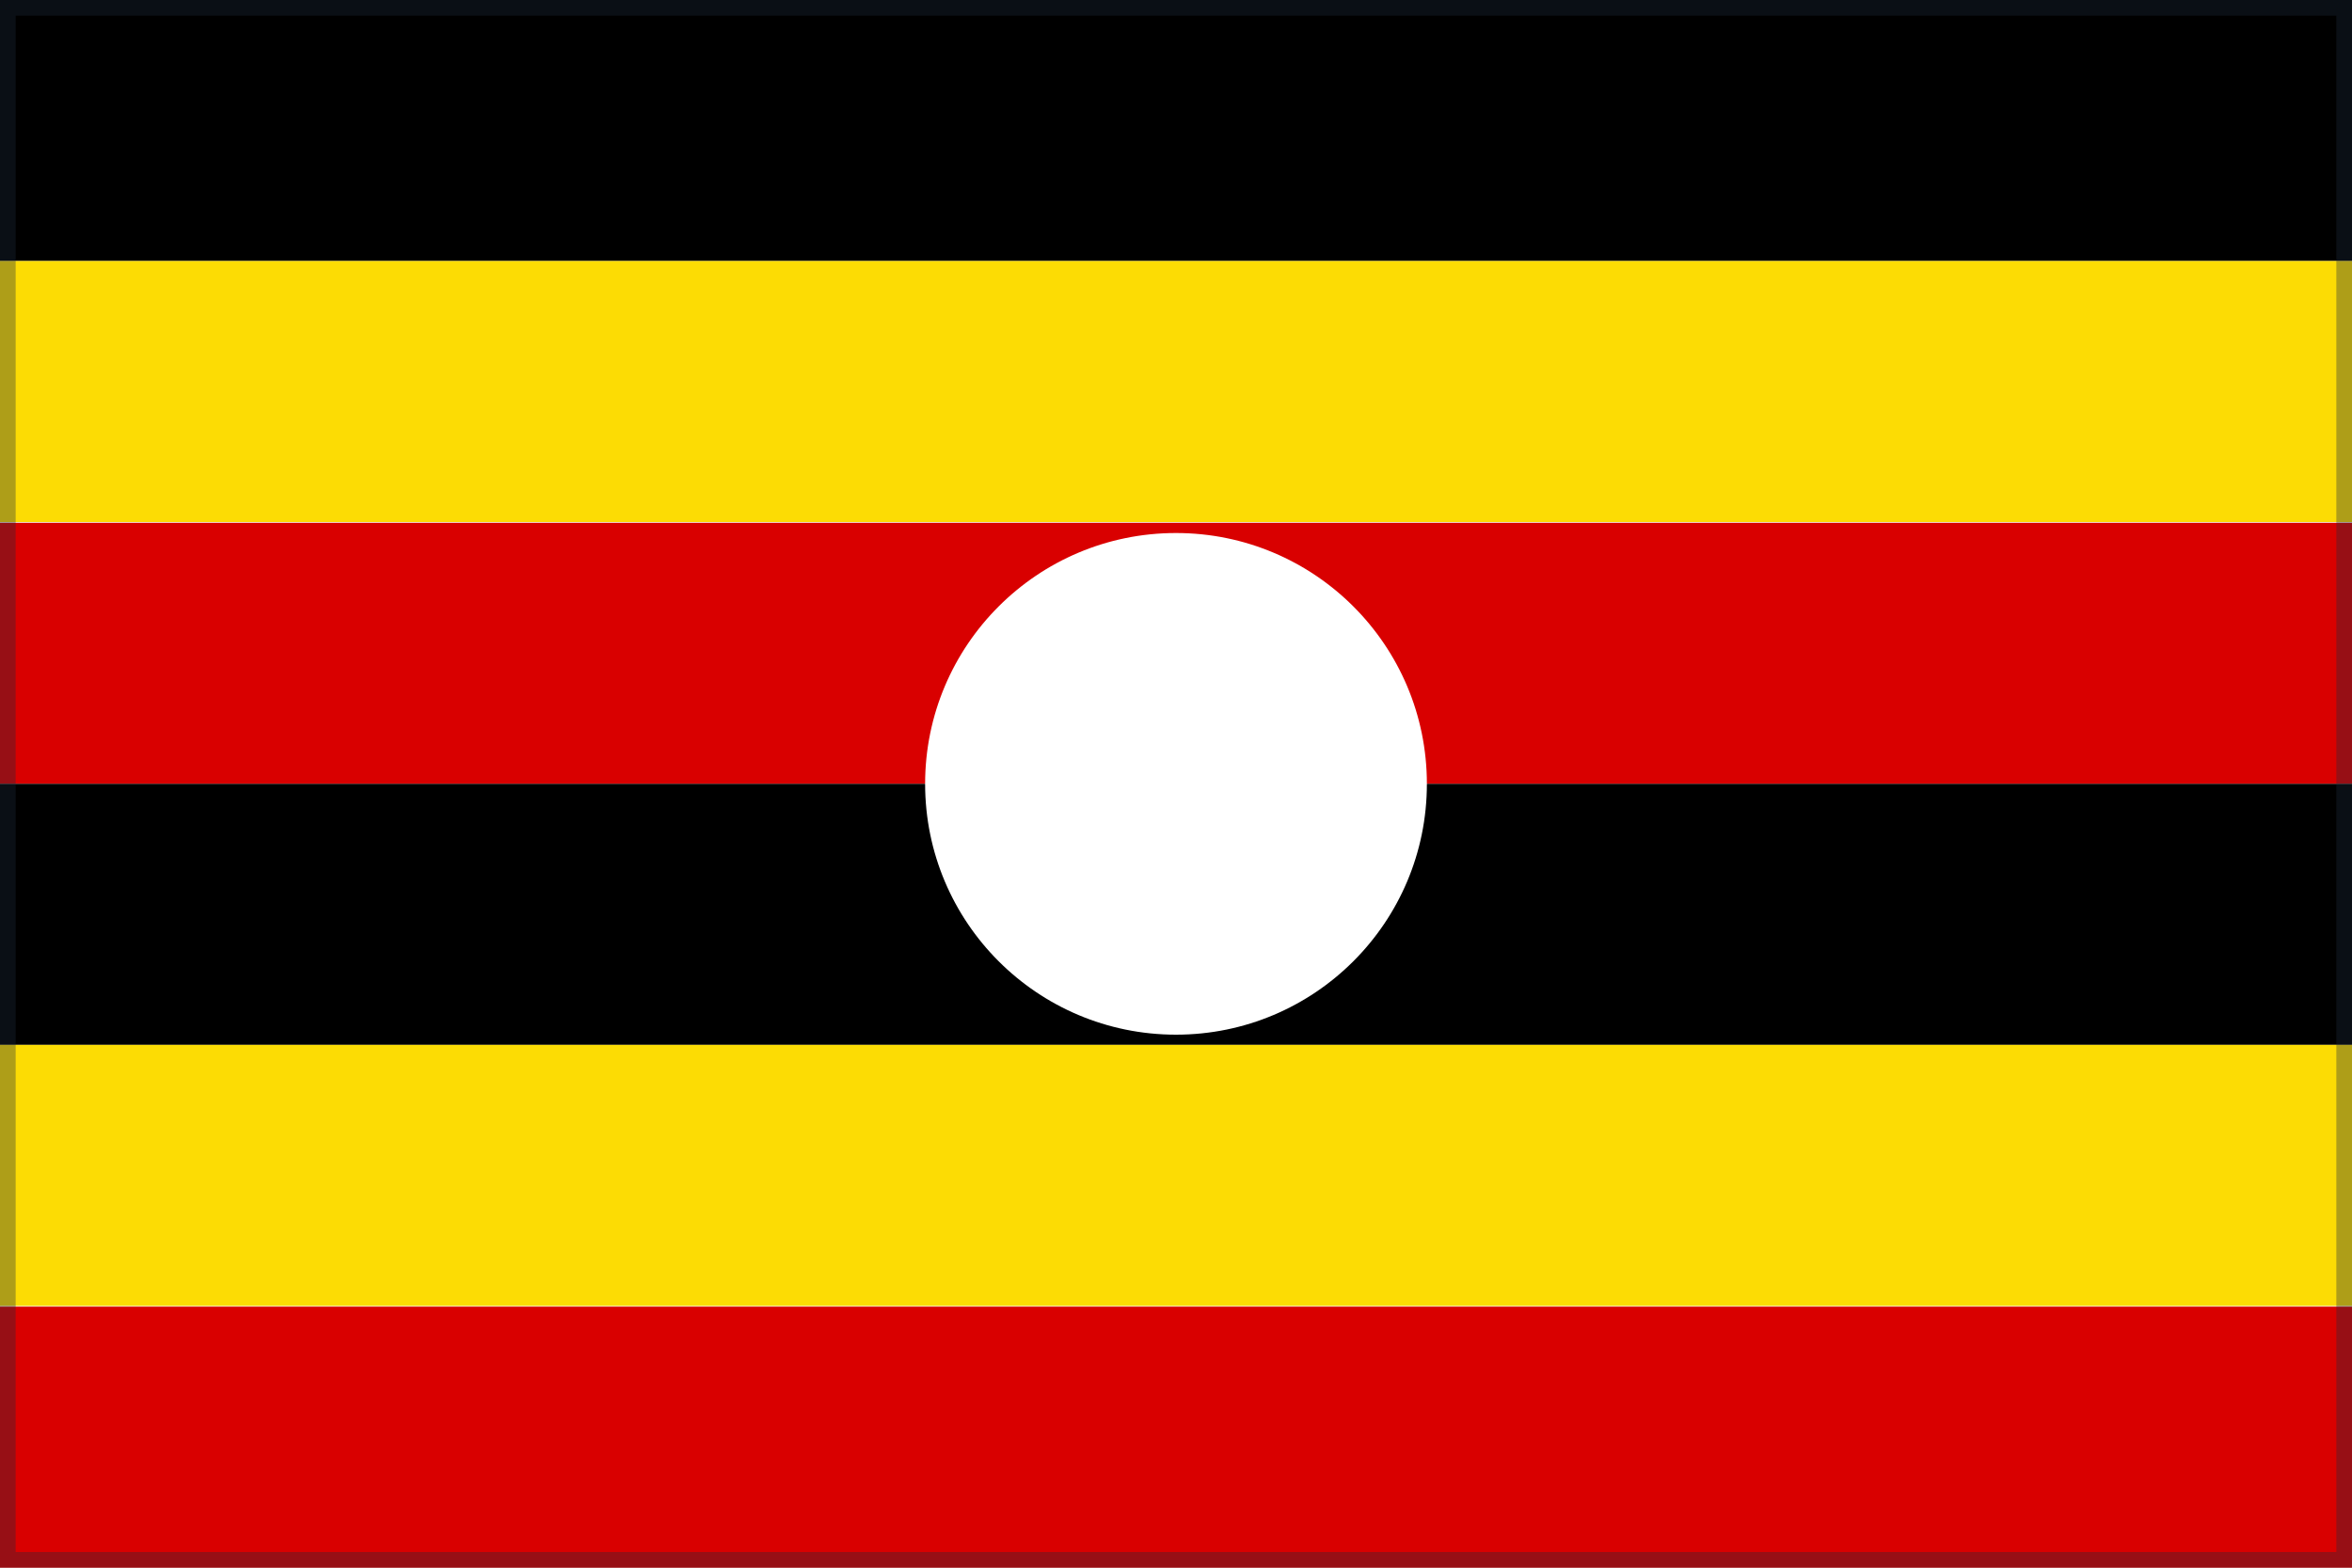
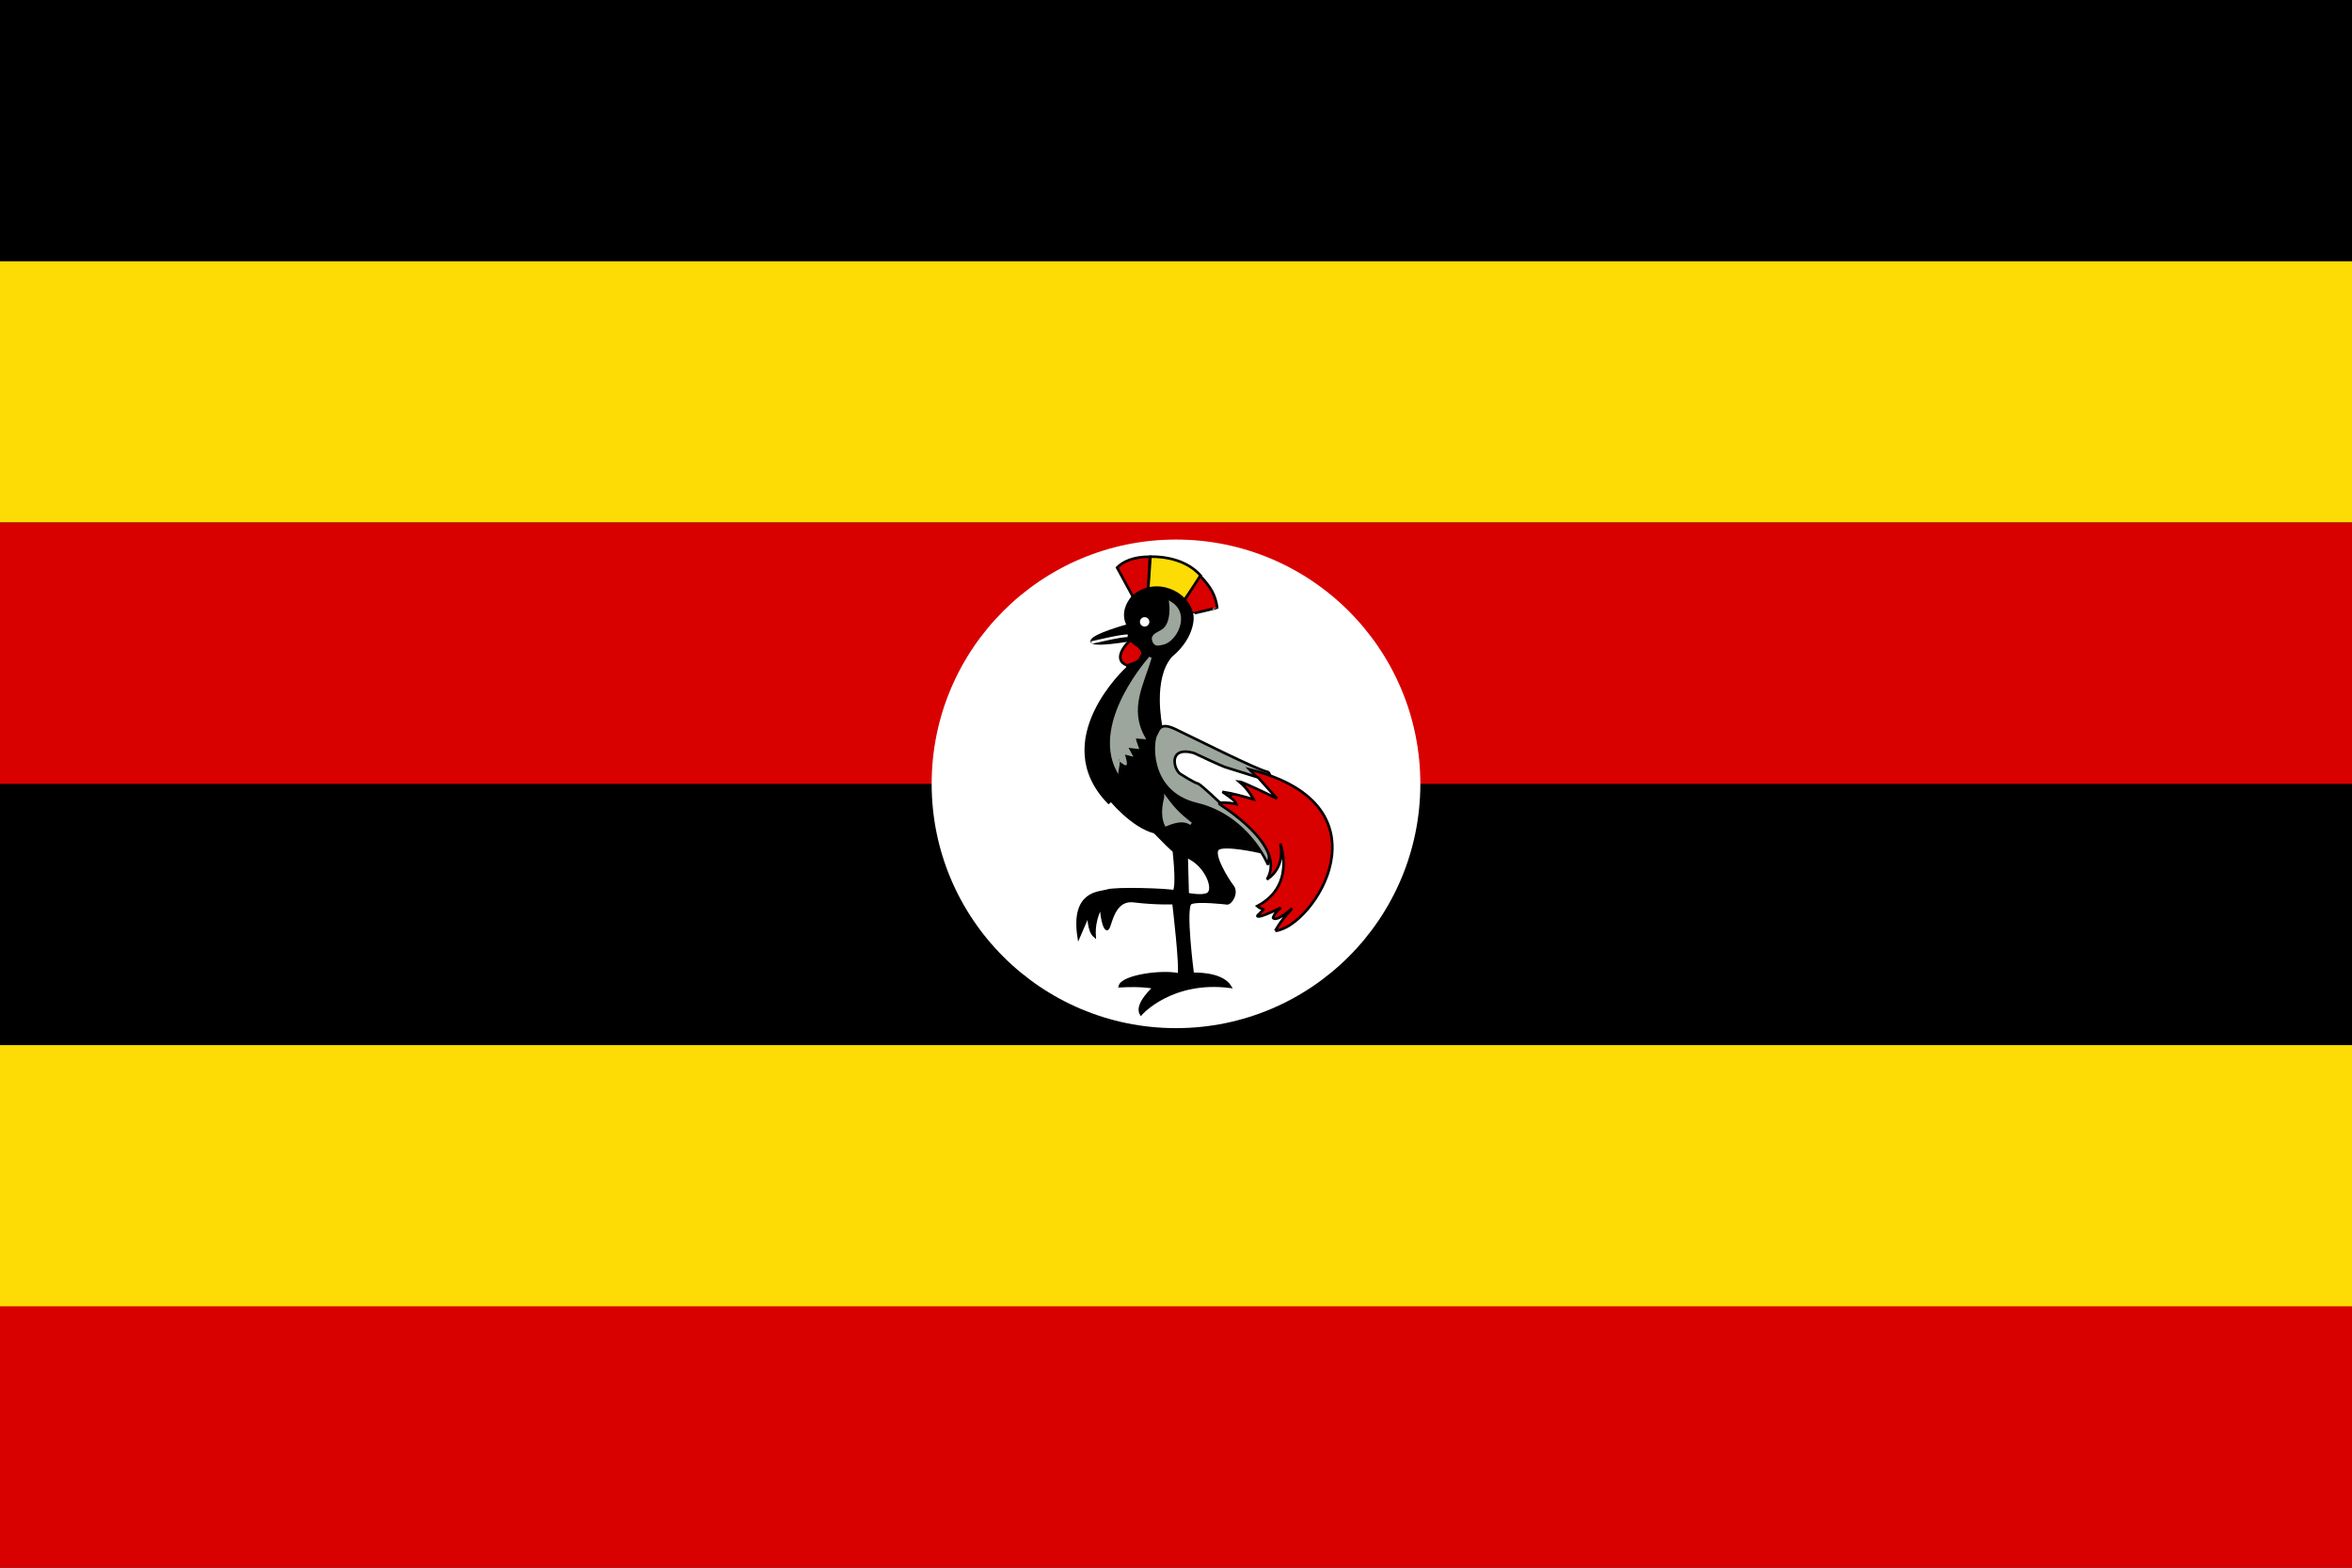
- <svg xmlns="http://www.w3.org/2000/svg" viewBox="0 0 300 200" width="300" height="200" preserveAspectRatio="xMidYMid meet">
-   <rect x="0" y="0.0" width="300" height="33.3" fill="#000000" />
-   <rect x="0" y="33.3" width="300" height="33.3" fill="#FCDC04" />
-   <rect x="0" y="66.7" width="300" height="33.3" fill="#D90000" />
-   <rect x="0" y="100.0" width="300" height="33.3" fill="#000000" />
-   <rect x="0" y="133.3" width="300" height="33.3" fill="#FCDC04" />
-   <rect x="0" y="166.7" width="300" height="33.3" fill="#D90000" />
-   <circle cx="150.0" cy="100.0" r="32.0" fill="#FFFFFF" />
-   <rect x="1" y="1" width="298" height="198" fill="none" stroke="rgba(30,45,60,0.35)" stroke-width="2" />
+ <svg xmlns="http://www.w3.org/2000/svg" viewBox="0 0 900 600">
+   <path d="M0 0h900v600H0z" />
+   <path fill="#fcdc04" d="M0 100h900v100H0z" />
+   <path fill="#d90000" d="M0 200h900v100H0z" />
+   <path fill="#fcdc04" d="M0 400h900v100H0z" />
+   <path fill="#d90000" d="M0 500h900v100H0z" />
+   <circle cx="450" cy="300" r="93.5" fill="#fff" />
+   <g stroke="#000">
+     <path d="M433.52 228.39l-6.064-11.17c2.34-2.34 6.277-4.149 12.553-4.149 0 .426-.638 12.235-.638 12.235z" fill="#d90000" />
+     <path d="M439.371 225.412l.851-12.34s12.554-.745 19.362 7.446c.107-.106-6.702 9.574-6.702 9.574z" fill="#fcdc04" />
+     <path d="M453.095 229.986l6.17-9.574c4.15 4.362 5.85 7.447 6.49 12.128.106.106-9.788 2.446-9.788 2.34 0-.107-2.765-4.788-2.872-4.894z" fill="#d90000" />
+     <path d="M436.605 388.073s11.596-13.298 34.15-10.425c-3.405-5.533-14.362-4.894-14.362-4.894s-3.404-25.851-.745-27.128c2.66-1.277 13.936.106 13.936.106 1.489 0 4.043-4.042 2.022-6.595-2.022-2.554-7.98-12.341-5.533-14.256 2.448-1.915 15.745 1.064 15.745 1.064l-37.553-48.086s-3.83-18.085 3.83-26.809c9.256-7.66 8.298-15.957 7.979-15.851-1.277-8.404-14.043-14.469-22.66-6.702-5.107 6.17-1.703 10.851-1.703 10.851s-13.404 3.617-13.936 5.957c-.532 2.341 15.107-.425 15.107-.425l-1.49 10.745s-30.426 27.66-7.127 51.596c.212-.106.744-1.064.744-1.064s8.192 10.107 16.809 12.34c8.085 8.299 7.34 7.022 7.34 7.022s1.596 13.086.107 15.639c-2.021-.639-22.66-1.383-25.745-.213-2.766.851-13.404.319-10.745 17.66 2.021-4.681 3.83-8.83 3.83-8.83s-.32 6.276 2.234 8.51c-.425-6.596 2.447-11.063 2.447-11.063s.532 7.234 2.127 8.297c1.596 1.064 1.596-11.702 10.427-10.638 8.829 1.064 15.212.745 15.212.745s2.979 25 2.021 27.34c-6.383-1.489-21.595.64-22.553 4.469 8.936-.532 13.086.531 13.086.531s-7.234 6.384-5 10.107z" />
+     <path d="M440.191 251.66s-22.139 24.403-12.587 43.076c.508-2.604.286-4.24.606-4.134-.532-.32 2.745 2.247 2.496 1.747.07-1.35-.998-4.243-.998-4.243l2.995.749-1.748-3.245 4.244.499s-1.498-3.994-.998-3.994c.499 0 3.494.25 3.494.25-6.296-11.3-.356-20.683 2.496-30.705zm7.691-20.93s1.17 8.405-3.404 10.852c-.745.532-3.617 1.49-3.192 3.192.532 2.34 1.808 1.915 3.617 1.489 4.787-.851 10.32-11.064 2.979-15.532z" fill="#9ca69c" stroke="#9ca69c" />
+     <circle cx="438" cy="238" r="1.8" fill="#fff" stroke="none" />
+     <path d="M432.563 244.986c-1.17.958-7.34 7.341-1.277 9.681 6.277-1.702 4.574-2.872 5.958-4.255.035-2.872-3.121-3.617-4.681-5.426z" fill="#d90000" />
+     <path d="M445.967 305.307c-.32 1.383-1.702 6.489.212 10.425 5.32-2.234 7.767-1.596 9.575-.426-4.36-3.51-6.063-5-9.787-10z" fill="#9ca69c" stroke="#9ca69c" />
+     <path d="M455.116 329.455l.32 11.915s4.148.745 6.063 0-.107-8.298-6.383-11.915z" fill="#fff" stroke="#fff" />
+     <path d="M485.223 330.945s-7.66-18.51-27.235-23.192c-19.575-4.681-17.022-25.532-15.426-26.809.852-1.809 1.49-4.574 7.128-1.914 5.639 2.66 31.596 15.744 35.32 16.382 3.723.639.532 35.959.213 35.533z" fill="#9ca69c" />
+     <path d="M466.606 307.647c-.32.212 26.17 15.637 18.191 28.936 7.554-5 5.107-13.723 5.107-13.723s6.17 16.064-8.83 23.936c1.596 1.384 2.66 1.064 2.66 1.064l-2.554 2.553s-1.17 1.915 8.937-2.98c-2.767 2.235-2.979 3.83-2.979 3.83s.744 2.129 7.34-3.616c-5.32 5.745-6.49 8.723-6.49 8.617 14.362-1.277 45.64-47.979-9.893-61.81 2.98 3.086 2.553 2.66 2.553 2.66z" fill="#d90000" />
+     <path d="M467.776 303.072c3.617 2.553 4.893 3.404 5.319 4.681-3.298-.744-6.277-.532-6.277-.532s-7.127-6.808-8.404-7.34c-.958 0-6.49-3.511-6.49-3.511-2.765-1.383-5.318-10.957 4.895-8.192 10.53 5 12.02 5.426 12.02 5.426 4.185 1.312 8.369 2.625 12.554 3.936l7.234 8.086s-12.872-6.384-14.468-6.49c3.51 2.872 5.532 6.808 5.532 6.808-4.078-1.17-7.624-2.234-11.915-2.872z" fill="#fff" />
+     <path d="M417.669 245.944s12.34-2.979 13.83-2.553" stroke="#fff" />
+   </g>
</svg>
